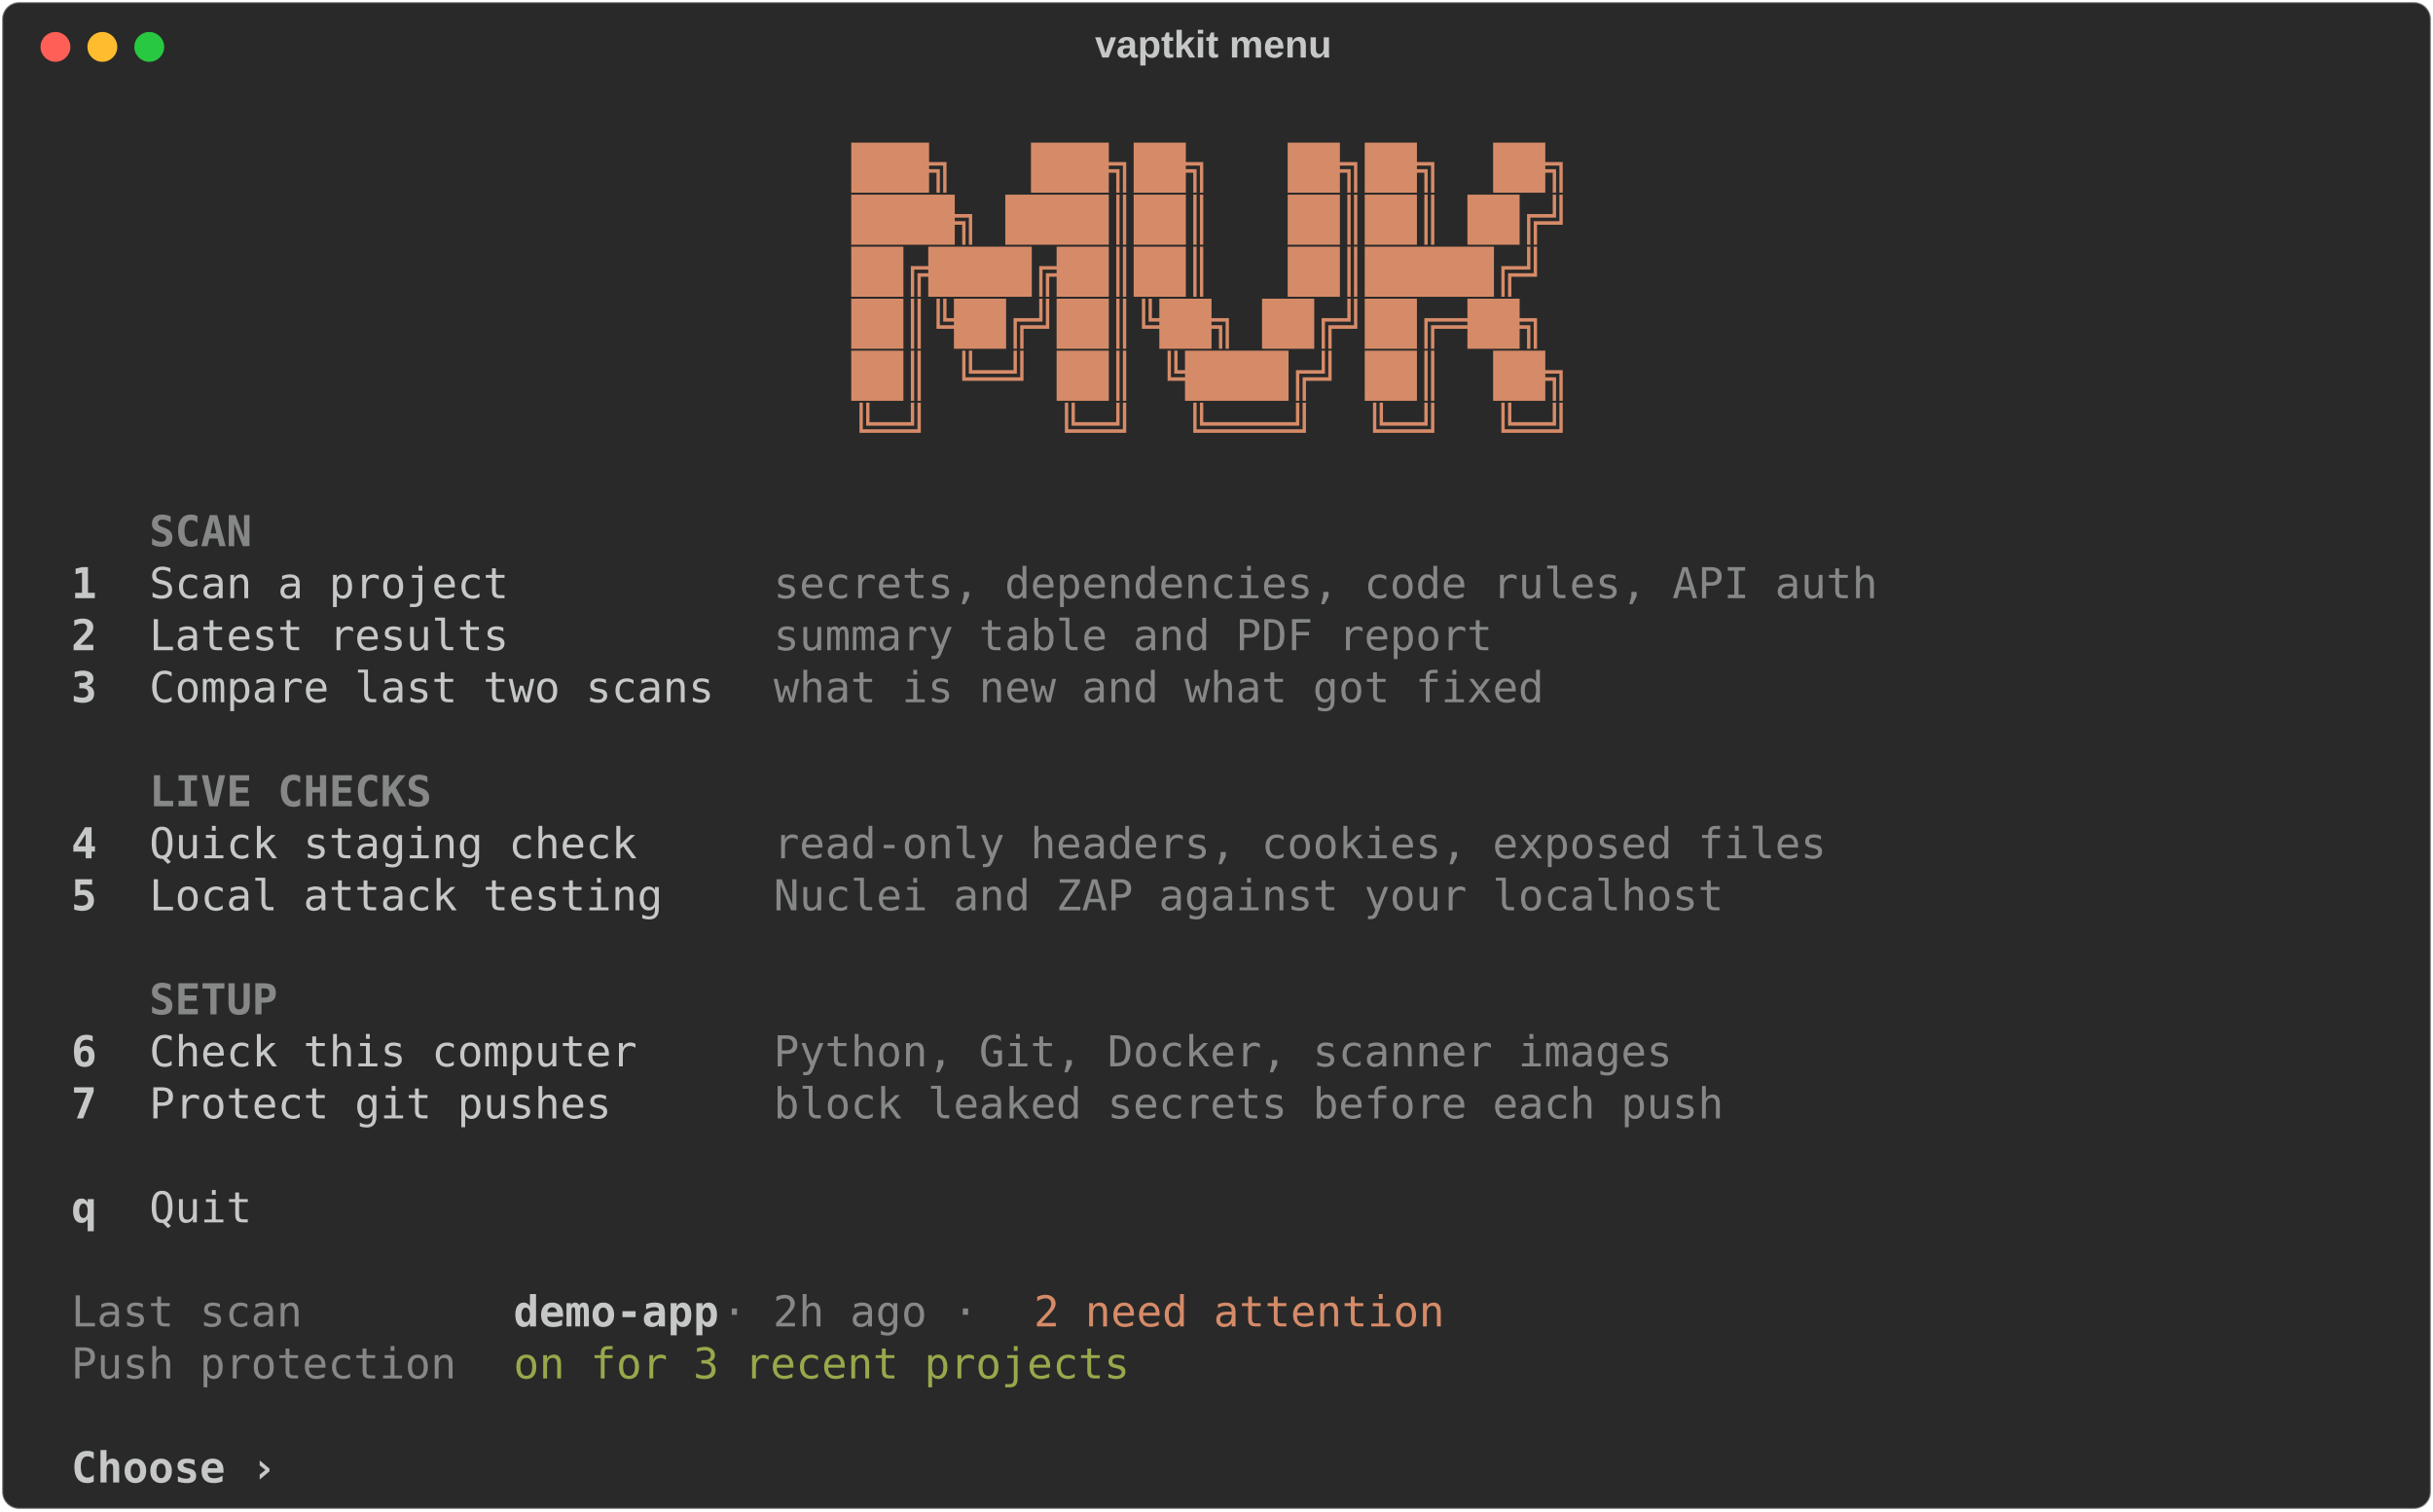
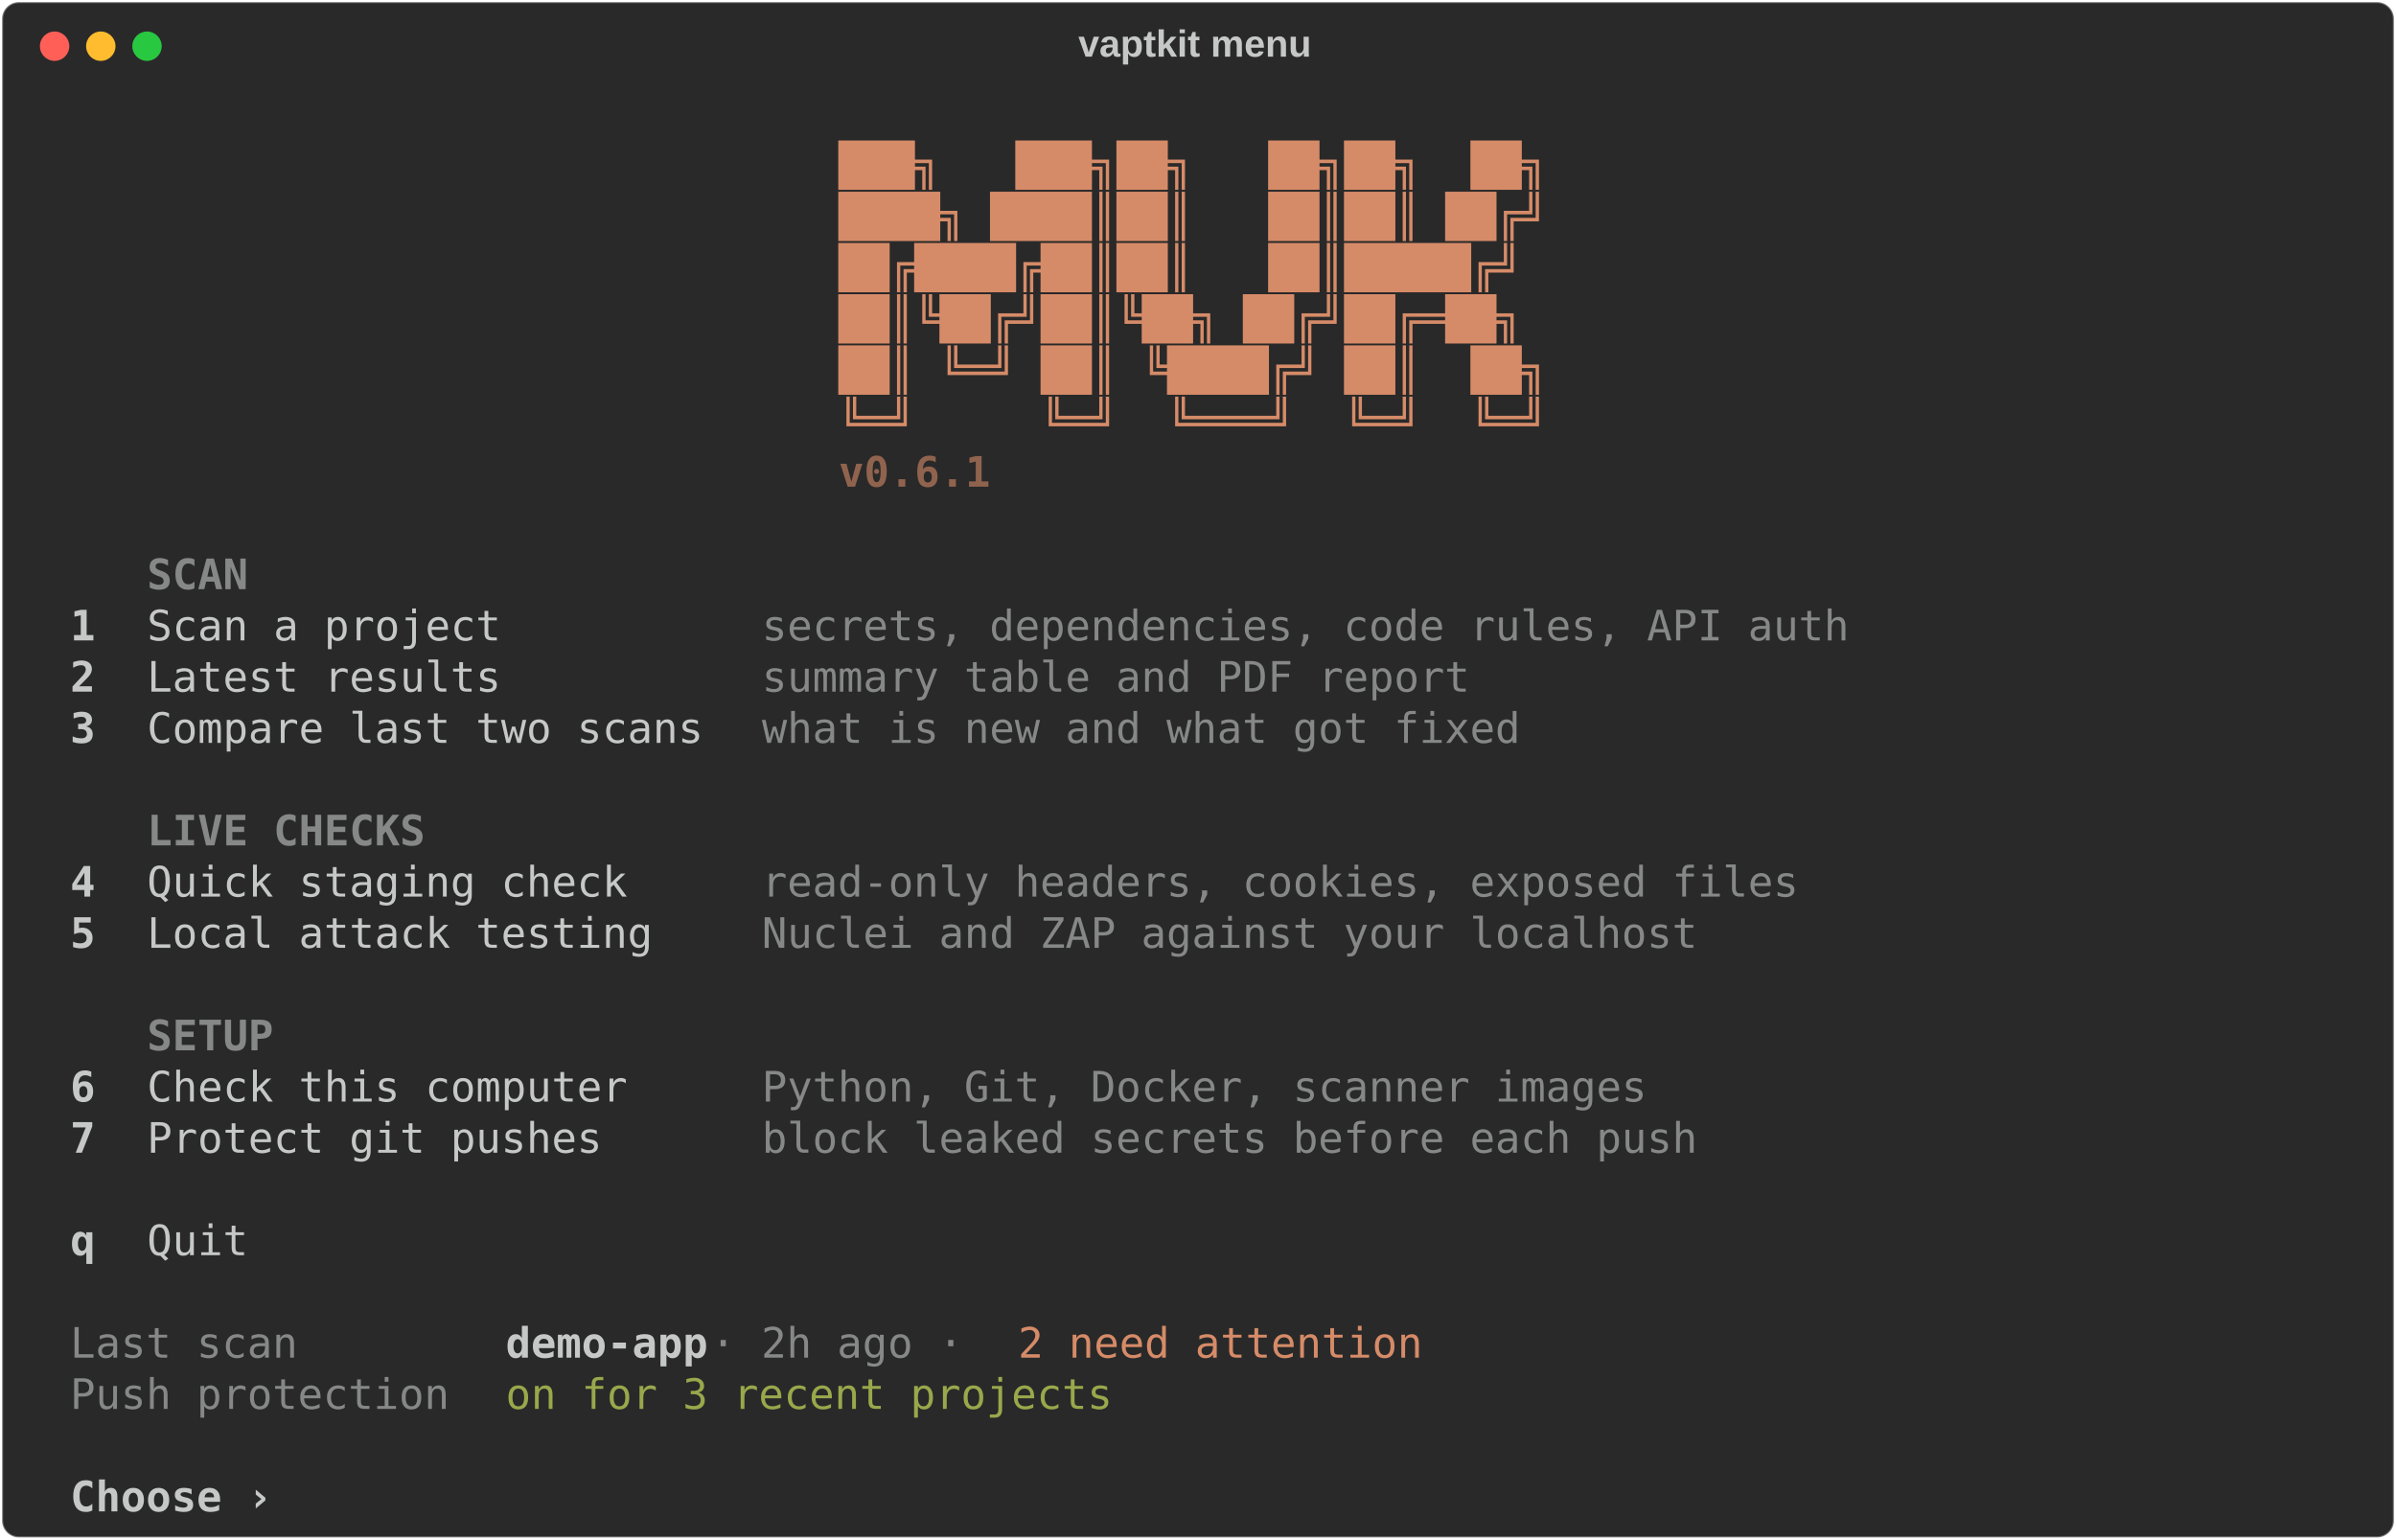
- <svg xmlns="http://www.w3.org/2000/svg" class="rich-terminal" viewBox="0 0 1141 708.8">
+ <svg xmlns="http://www.w3.org/2000/svg" class="rich-terminal" viewBox="0 0 1141 733.2">
  <style>

    @font-face {
        font-family: "Fira Code";
        src: local("FiraCode-Regular"),
                url("https://cdnjs.cloudflare.com/ajax/libs/firacode/6.2.0/woff2/FiraCode-Regular.woff2") format("woff2"),
                url("https://cdnjs.cloudflare.com/ajax/libs/firacode/6.2.0/woff/FiraCode-Regular.woff") format("woff");
        font-style: normal;
        font-weight: 400;
    }
    @font-face {
        font-family: "Fira Code";
        src: local("FiraCode-Bold"),
                url("https://cdnjs.cloudflare.com/ajax/libs/firacode/6.2.0/woff2/FiraCode-Bold.woff2") format("woff2"),
                url("https://cdnjs.cloudflare.com/ajax/libs/firacode/6.2.0/woff/FiraCode-Bold.woff") format("woff");
        font-style: bold;
        font-weight: 700;
    }

-     .terminal-238693739-matrix {
+     .terminal-3637211239-matrix {
        font-family: Fira Code, monospace;
        font-size: 20px;
        line-height: 24.4px;
        font-variant-east-asian: full-width;
    }

-     .terminal-238693739-title {
+     .terminal-3637211239-title {
        font-size: 18px;
        font-weight: bold;
        font-family: arial;
    }

-     .terminal-238693739-r1 { fill: #c5c8c6 }
- .terminal-238693739-r2 { fill: #d68b68;font-weight: bold }
- .terminal-238693739-r3 { fill: #868887;font-weight: bold }
- .terminal-238693739-r4 { fill: #868887 }
- .terminal-238693739-r5 { fill: #c5c8c6;font-weight: bold }
- .terminal-238693739-r6 { fill: #d68b68 }
- .terminal-238693739-r7 { fill: #98a84b }
+     .terminal-3637211239-r1 { fill: #c5c8c6 }
+ .terminal-3637211239-r2 { fill: #d68b68;font-weight: bold }
+ .terminal-3637211239-r3 { fill: #90634e;font-weight: bold }
+ .terminal-3637211239-r4 { fill: #868887;font-weight: bold }
+ .terminal-3637211239-r5 { fill: #868887 }
+ .terminal-3637211239-r6 { fill: #c5c8c6;font-weight: bold }
+ .terminal-3637211239-r7 { fill: #d68b68 }
+ .terminal-3637211239-r8 { fill: #98a84b }
    </style>
  <defs>
-     <clipPath id="terminal-238693739-clip-terminal">
-       <rect x="0" y="0" width="1121.4" height="657.8" />
-     </clipPath>
-     <clipPath id="terminal-238693739-line-0">
+     <clipPath id="terminal-3637211239-clip-terminal">
+       <rect x="0" y="0" width="1121.4" height="682.2" />
+     </clipPath>
+     <clipPath id="terminal-3637211239-line-0">
      <rect x="0" y="1.5" width="1122.4" height="24.65" />
    </clipPath>
-     <clipPath id="terminal-238693739-line-1">
+     <clipPath id="terminal-3637211239-line-1">
      <rect x="0" y="25.9" width="1122.4" height="24.65" />
    </clipPath>
-     <clipPath id="terminal-238693739-line-2">
+     <clipPath id="terminal-3637211239-line-2">
      <rect x="0" y="50.3" width="1122.4" height="24.65" />
    </clipPath>
-     <clipPath id="terminal-238693739-line-3">
+     <clipPath id="terminal-3637211239-line-3">
      <rect x="0" y="74.7" width="1122.4" height="24.65" />
    </clipPath>
-     <clipPath id="terminal-238693739-line-4">
+     <clipPath id="terminal-3637211239-line-4">
      <rect x="0" y="99.1" width="1122.4" height="24.65" />
    </clipPath>
-     <clipPath id="terminal-238693739-line-5">
+     <clipPath id="terminal-3637211239-line-5">
      <rect x="0" y="123.5" width="1122.4" height="24.65" />
    </clipPath>
-     <clipPath id="terminal-238693739-line-6">
+     <clipPath id="terminal-3637211239-line-6">
      <rect x="0" y="147.9" width="1122.4" height="24.65" />
    </clipPath>
-     <clipPath id="terminal-238693739-line-7">
+     <clipPath id="terminal-3637211239-line-7">
      <rect x="0" y="172.3" width="1122.4" height="24.65" />
    </clipPath>
-     <clipPath id="terminal-238693739-line-8">
+     <clipPath id="terminal-3637211239-line-8">
      <rect x="0" y="196.7" width="1122.4" height="24.65" />
    </clipPath>
-     <clipPath id="terminal-238693739-line-9">
+     <clipPath id="terminal-3637211239-line-9">
      <rect x="0" y="221.1" width="1122.4" height="24.65" />
    </clipPath>
-     <clipPath id="terminal-238693739-line-10">
+     <clipPath id="terminal-3637211239-line-10">
      <rect x="0" y="245.5" width="1122.4" height="24.65" />
    </clipPath>
-     <clipPath id="terminal-238693739-line-11">
+     <clipPath id="terminal-3637211239-line-11">
      <rect x="0" y="269.9" width="1122.4" height="24.65" />
    </clipPath>
-     <clipPath id="terminal-238693739-line-12">
+     <clipPath id="terminal-3637211239-line-12">
      <rect x="0" y="294.3" width="1122.4" height="24.65" />
    </clipPath>
-     <clipPath id="terminal-238693739-line-13">
+     <clipPath id="terminal-3637211239-line-13">
      <rect x="0" y="318.7" width="1122.4" height="24.65" />
    </clipPath>
-     <clipPath id="terminal-238693739-line-14">
+     <clipPath id="terminal-3637211239-line-14">
      <rect x="0" y="343.1" width="1122.4" height="24.65" />
    </clipPath>
-     <clipPath id="terminal-238693739-line-15">
+     <clipPath id="terminal-3637211239-line-15">
      <rect x="0" y="367.5" width="1122.4" height="24.65" />
    </clipPath>
-     <clipPath id="terminal-238693739-line-16">
+     <clipPath id="terminal-3637211239-line-16">
      <rect x="0" y="391.9" width="1122.4" height="24.65" />
    </clipPath>
-     <clipPath id="terminal-238693739-line-17">
+     <clipPath id="terminal-3637211239-line-17">
      <rect x="0" y="416.3" width="1122.4" height="24.65" />
    </clipPath>
-     <clipPath id="terminal-238693739-line-18">
+     <clipPath id="terminal-3637211239-line-18">
      <rect x="0" y="440.7" width="1122.4" height="24.65" />
    </clipPath>
-     <clipPath id="terminal-238693739-line-19">
+     <clipPath id="terminal-3637211239-line-19">
      <rect x="0" y="465.1" width="1122.4" height="24.65" />
    </clipPath>
-     <clipPath id="terminal-238693739-line-20">
+     <clipPath id="terminal-3637211239-line-20">
      <rect x="0" y="489.5" width="1122.4" height="24.65" />
    </clipPath>
-     <clipPath id="terminal-238693739-line-21">
+     <clipPath id="terminal-3637211239-line-21">
      <rect x="0" y="513.9" width="1122.4" height="24.65" />
    </clipPath>
-     <clipPath id="terminal-238693739-line-22">
+     <clipPath id="terminal-3637211239-line-22">
      <rect x="0" y="538.3" width="1122.4" height="24.65" />
    </clipPath>
-     <clipPath id="terminal-238693739-line-23">
+     <clipPath id="terminal-3637211239-line-23">
      <rect x="0" y="562.7" width="1122.4" height="24.65" />
    </clipPath>
-     <clipPath id="terminal-238693739-line-24">
+     <clipPath id="terminal-3637211239-line-24">
      <rect x="0" y="587.1" width="1122.4" height="24.65" />
    </clipPath>
-     <clipPath id="terminal-238693739-line-25">
+     <clipPath id="terminal-3637211239-line-25">
      <rect x="0" y="611.5" width="1122.4" height="24.65" />
    </clipPath>
+     <clipPath id="terminal-3637211239-line-26">
+       <rect x="0" y="635.9" width="1122.4" height="24.65" />
+     </clipPath>
  </defs>
-   <rect fill="#292929" stroke="rgba(255,255,255,0.35)" stroke-width="1" x="1" y="1" width="1139" height="706.8" rx="8" />
-   <text class="terminal-238693739-title" fill="#c5c8c6" text-anchor="middle" x="569" y="27">vaptkit menu</text>
+   <rect fill="#292929" stroke="rgba(255,255,255,0.35)" stroke-width="1" x="1" y="1" width="1139" height="731.2" rx="8" />
+   <text class="terminal-3637211239-title" fill="#c5c8c6" text-anchor="middle" x="569" y="27">vaptkit menu</text>
  <g transform="translate(26,22)">
    <circle cx="0" cy="0" r="7" fill="#ff5f57" />
    <circle cx="22" cy="0" r="7" fill="#febc2e" />
    <circle cx="44" cy="0" r="7" fill="#28c840" />
  </g>
-   <g transform="translate(9, 41)" clip-path="url(#terminal-238693739-clip-terminal)">
-     <g class="terminal-238693739-matrix">
-       <text class="terminal-238693739-r1" x="1122.4" y="20" textLength="12.2" clip-path="url(#terminal-238693739-line-0)">
- </text>
-       <text class="terminal-238693739-r2" x="390.4" y="44.4" textLength="341.6" clip-path="url(#terminal-238693739-line-1)">███╗   ███╗██╗   ██╗██╗  ██╗</text>
-       <text class="terminal-238693739-r1" x="1122.4" y="44.4" textLength="12.2" clip-path="url(#terminal-238693739-line-1)">
- </text>
-       <text class="terminal-238693739-r2" x="390.4" y="68.8" textLength="341.6" clip-path="url(#terminal-238693739-line-2)">████╗ ████║██║   ██║██║ ██╔╝</text>
-       <text class="terminal-238693739-r1" x="1122.4" y="68.8" textLength="12.2" clip-path="url(#terminal-238693739-line-2)">
- </text>
-       <text class="terminal-238693739-r2" x="390.4" y="93.2" textLength="329.4" clip-path="url(#terminal-238693739-line-3)">██╔████╔██║██║   ██║█████╔╝</text>
-       <text class="terminal-238693739-r1" x="1122.4" y="93.2" textLength="12.2" clip-path="url(#terminal-238693739-line-3)">
- </text>
-       <text class="terminal-238693739-r2" x="390.4" y="117.6" textLength="329.4" clip-path="url(#terminal-238693739-line-4)">██║╚██╔╝██║╚██╗ ██╔╝██╔═██╗</text>
-       <text class="terminal-238693739-r1" x="1122.4" y="117.6" textLength="12.2" clip-path="url(#terminal-238693739-line-4)">
- </text>
-       <text class="terminal-238693739-r2" x="390.4" y="142" textLength="341.6" clip-path="url(#terminal-238693739-line-5)">██║ ╚═╝ ██║ ╚████╔╝ ██║  ██╗</text>
-       <text class="terminal-238693739-r1" x="1122.4" y="142" textLength="12.2" clip-path="url(#terminal-238693739-line-5)">
- </text>
-       <text class="terminal-238693739-r2" x="390.4" y="166.4" textLength="341.6" clip-path="url(#terminal-238693739-line-6)">╚═╝     ╚═╝  ╚═══╝  ╚═╝  ╚═╝</text>
-       <text class="terminal-238693739-r1" x="1122.4" y="166.4" textLength="12.2" clip-path="url(#terminal-238693739-line-6)">
- </text>
-       <text class="terminal-238693739-r1" x="1122.4" y="190.8" textLength="12.2" clip-path="url(#terminal-238693739-line-7)">
- </text>
-       <text class="terminal-238693739-r3" x="61" y="215.2" textLength="268.4" clip-path="url(#terminal-238693739-line-8)">SCAN                  </text>
-       <text class="terminal-238693739-r1" x="1122.4" y="215.2" textLength="12.2" clip-path="url(#terminal-238693739-line-8)">
- </text>
-       <text class="terminal-238693739-r5" x="24.4" y="239.6" textLength="12.2" clip-path="url(#terminal-238693739-line-9)">1</text>
-       <text class="terminal-238693739-r1" x="61" y="239.6" textLength="268.4" clip-path="url(#terminal-238693739-line-9)">Scan a project        </text>
-       <text class="terminal-238693739-r4" x="353.8" y="239.6" textLength="524.6" clip-path="url(#terminal-238693739-line-9)">secrets, dependencies, code rules, API auth</text>
-       <text class="terminal-238693739-r1" x="1122.4" y="239.6" textLength="12.2" clip-path="url(#terminal-238693739-line-9)">
- </text>
-       <text class="terminal-238693739-r5" x="24.4" y="264" textLength="12.2" clip-path="url(#terminal-238693739-line-10)">2</text>
-       <text class="terminal-238693739-r1" x="61" y="264" textLength="268.4" clip-path="url(#terminal-238693739-line-10)">Latest results        </text>
-       <text class="terminal-238693739-r4" x="353.8" y="264" textLength="524.6" clip-path="url(#terminal-238693739-line-10)">summary table and PDF report               </text>
-       <text class="terminal-238693739-r1" x="1122.4" y="264" textLength="12.2" clip-path="url(#terminal-238693739-line-10)">
- </text>
-       <text class="terminal-238693739-r5" x="24.4" y="288.4" textLength="12.2" clip-path="url(#terminal-238693739-line-11)">3</text>
-       <text class="terminal-238693739-r1" x="61" y="288.4" textLength="268.4" clip-path="url(#terminal-238693739-line-11)">Compare last two scans</text>
-       <text class="terminal-238693739-r4" x="353.8" y="288.4" textLength="524.6" clip-path="url(#terminal-238693739-line-11)">what is new and what got fixed             </text>
-       <text class="terminal-238693739-r1" x="1122.4" y="288.4" textLength="12.2" clip-path="url(#terminal-238693739-line-11)">
- </text>
-       <text class="terminal-238693739-r1" x="1122.4" y="312.8" textLength="12.2" clip-path="url(#terminal-238693739-line-12)">
- </text>
-       <text class="terminal-238693739-r3" x="61" y="337.2" textLength="268.4" clip-path="url(#terminal-238693739-line-13)">LIVE CHECKS           </text>
-       <text class="terminal-238693739-r1" x="1122.4" y="337.2" textLength="12.2" clip-path="url(#terminal-238693739-line-13)">
- </text>
-       <text class="terminal-238693739-r5" x="24.4" y="361.6" textLength="12.2" clip-path="url(#terminal-238693739-line-14)">4</text>
-       <text class="terminal-238693739-r1" x="61" y="361.6" textLength="268.4" clip-path="url(#terminal-238693739-line-14)">Quick staging check   </text>
-       <text class="terminal-238693739-r4" x="353.8" y="361.6" textLength="524.6" clip-path="url(#terminal-238693739-line-14)">read-only headers, cookies, exposed files  </text>
-       <text class="terminal-238693739-r1" x="1122.4" y="361.6" textLength="12.2" clip-path="url(#terminal-238693739-line-14)">
- </text>
-       <text class="terminal-238693739-r5" x="24.4" y="386" textLength="12.2" clip-path="url(#terminal-238693739-line-15)">5</text>
-       <text class="terminal-238693739-r1" x="61" y="386" textLength="268.4" clip-path="url(#terminal-238693739-line-15)">Local attack testing  </text>
-       <text class="terminal-238693739-r4" x="353.8" y="386" textLength="524.6" clip-path="url(#terminal-238693739-line-15)">Nuclei and ZAP against your localhost      </text>
-       <text class="terminal-238693739-r1" x="1122.4" y="386" textLength="12.2" clip-path="url(#terminal-238693739-line-15)">
- </text>
-       <text class="terminal-238693739-r1" x="1122.4" y="410.4" textLength="12.2" clip-path="url(#terminal-238693739-line-16)">
- </text>
-       <text class="terminal-238693739-r3" x="61" y="434.8" textLength="268.4" clip-path="url(#terminal-238693739-line-17)">SETUP                 </text>
-       <text class="terminal-238693739-r1" x="1122.4" y="434.8" textLength="12.2" clip-path="url(#terminal-238693739-line-17)">
- </text>
-       <text class="terminal-238693739-r5" x="24.4" y="459.2" textLength="12.2" clip-path="url(#terminal-238693739-line-18)">6</text>
-       <text class="terminal-238693739-r1" x="61" y="459.2" textLength="268.4" clip-path="url(#terminal-238693739-line-18)">Check this computer   </text>
-       <text class="terminal-238693739-r4" x="353.8" y="459.2" textLength="524.6" clip-path="url(#terminal-238693739-line-18)">Python, Git, Docker, scanner images        </text>
-       <text class="terminal-238693739-r1" x="1122.4" y="459.2" textLength="12.2" clip-path="url(#terminal-238693739-line-18)">
- </text>
-       <text class="terminal-238693739-r5" x="24.4" y="483.6" textLength="12.2" clip-path="url(#terminal-238693739-line-19)">7</text>
-       <text class="terminal-238693739-r1" x="61" y="483.6" textLength="268.4" clip-path="url(#terminal-238693739-line-19)">Protect git pushes    </text>
-       <text class="terminal-238693739-r4" x="353.8" y="483.6" textLength="524.6" clip-path="url(#terminal-238693739-line-19)">block leaked secrets before each push      </text>
-       <text class="terminal-238693739-r1" x="1122.4" y="483.6" textLength="12.2" clip-path="url(#terminal-238693739-line-19)">
- </text>
-       <text class="terminal-238693739-r1" x="1122.4" y="508" textLength="12.2" clip-path="url(#terminal-238693739-line-20)">
- </text>
-       <text class="terminal-238693739-r5" x="24.4" y="532.4" textLength="12.2" clip-path="url(#terminal-238693739-line-21)">q</text>
-       <text class="terminal-238693739-r1" x="61" y="532.4" textLength="268.4" clip-path="url(#terminal-238693739-line-21)">Quit                  </text>
-       <text class="terminal-238693739-r1" x="1122.4" y="532.4" textLength="12.2" clip-path="url(#terminal-238693739-line-21)">
- </text>
-       <text class="terminal-238693739-r1" x="1122.4" y="556.8" textLength="12.2" clip-path="url(#terminal-238693739-line-22)">
- </text>
-       <text class="terminal-238693739-r4" x="24.4" y="581.2" textLength="207.4" clip-path="url(#terminal-238693739-line-23)">Last scan        </text>
-       <text class="terminal-238693739-r5" x="231.8" y="581.2" textLength="97.6" clip-path="url(#terminal-238693739-line-23)">demo-app</text>
-       <text class="terminal-238693739-r4" x="329.4" y="581.2" textLength="146.4" clip-path="url(#terminal-238693739-line-23)"> · 2h ago · </text>
-       <text class="terminal-238693739-r6" x="475.8" y="581.2" textLength="195.2" clip-path="url(#terminal-238693739-line-23)">2 need attention</text>
-       <text class="terminal-238693739-r1" x="1122.4" y="581.2" textLength="12.2" clip-path="url(#terminal-238693739-line-23)">
- </text>
-       <text class="terminal-238693739-r4" x="24.4" y="605.6" textLength="207.4" clip-path="url(#terminal-238693739-line-24)">Push protection  </text>
-       <text class="terminal-238693739-r7" x="231.8" y="605.6" textLength="292.8" clip-path="url(#terminal-238693739-line-24)">on for 3 recent projects</text>
-       <text class="terminal-238693739-r1" x="1122.4" y="605.6" textLength="12.2" clip-path="url(#terminal-238693739-line-24)">
- </text>
-       <text class="terminal-238693739-r1" x="1122.4" y="630" textLength="12.2" clip-path="url(#terminal-238693739-line-25)">
- </text>
-       <text class="terminal-238693739-r5" x="24.4" y="654.4" textLength="109.8" clip-path="url(#terminal-238693739-line-26)">Choose › </text>
-       <text class="terminal-238693739-r1" x="1122.4" y="654.4" textLength="12.2" clip-path="url(#terminal-238693739-line-26)">
+   <g transform="translate(9, 41)" clip-path="url(#terminal-3637211239-clip-terminal)">
+     <g class="terminal-3637211239-matrix">
+       <text class="terminal-3637211239-r1" x="1122.4" y="20" textLength="12.2" clip-path="url(#terminal-3637211239-line-0)">
+ </text>
+       <text class="terminal-3637211239-r2" x="390.4" y="44.4" textLength="341.6" clip-path="url(#terminal-3637211239-line-1)">███╗   ███╗██╗   ██╗██╗  ██╗</text>
+       <text class="terminal-3637211239-r1" x="1122.4" y="44.4" textLength="12.2" clip-path="url(#terminal-3637211239-line-1)">
+ </text>
+       <text class="terminal-3637211239-r2" x="390.4" y="68.8" textLength="341.6" clip-path="url(#terminal-3637211239-line-2)">████╗ ████║██║   ██║██║ ██╔╝</text>
+       <text class="terminal-3637211239-r1" x="1122.4" y="68.8" textLength="12.2" clip-path="url(#terminal-3637211239-line-2)">
+ </text>
+       <text class="terminal-3637211239-r2" x="390.4" y="93.2" textLength="329.4" clip-path="url(#terminal-3637211239-line-3)">██╔████╔██║██║   ██║█████╔╝</text>
+       <text class="terminal-3637211239-r1" x="1122.4" y="93.2" textLength="12.2" clip-path="url(#terminal-3637211239-line-3)">
+ </text>
+       <text class="terminal-3637211239-r2" x="390.4" y="117.6" textLength="329.4" clip-path="url(#terminal-3637211239-line-4)">██║╚██╔╝██║╚██╗ ██╔╝██╔═██╗</text>
+       <text class="terminal-3637211239-r1" x="1122.4" y="117.6" textLength="12.2" clip-path="url(#terminal-3637211239-line-4)">
+ </text>
+       <text class="terminal-3637211239-r2" x="390.4" y="142" textLength="341.6" clip-path="url(#terminal-3637211239-line-5)">██║ ╚═╝ ██║ ╚████╔╝ ██║  ██╗</text>
+       <text class="terminal-3637211239-r1" x="1122.4" y="142" textLength="12.2" clip-path="url(#terminal-3637211239-line-5)">
+ </text>
+       <text class="terminal-3637211239-r2" x="390.4" y="166.4" textLength="341.6" clip-path="url(#terminal-3637211239-line-6)">╚═╝     ╚═╝  ╚═══╝  ╚═╝  ╚═╝</text>
+       <text class="terminal-3637211239-r1" x="1122.4" y="166.4" textLength="12.2" clip-path="url(#terminal-3637211239-line-6)">
+ </text>
+       <text class="terminal-3637211239-r3" x="390.4" y="190.8" textLength="341.6" clip-path="url(#terminal-3637211239-line-7)">                      v0.6.1</text>
+       <text class="terminal-3637211239-r1" x="1122.4" y="190.8" textLength="12.2" clip-path="url(#terminal-3637211239-line-7)">
+ </text>
+       <text class="terminal-3637211239-r1" x="1122.4" y="215.2" textLength="12.2" clip-path="url(#terminal-3637211239-line-8)">
+ </text>
+       <text class="terminal-3637211239-r4" x="61" y="239.6" textLength="268.4" clip-path="url(#terminal-3637211239-line-9)">SCAN                  </text>
+       <text class="terminal-3637211239-r1" x="1122.4" y="239.6" textLength="12.2" clip-path="url(#terminal-3637211239-line-9)">
+ </text>
+       <text class="terminal-3637211239-r6" x="24.4" y="264" textLength="12.2" clip-path="url(#terminal-3637211239-line-10)">1</text>
+       <text class="terminal-3637211239-r1" x="61" y="264" textLength="268.4" clip-path="url(#terminal-3637211239-line-10)">Scan a project        </text>
+       <text class="terminal-3637211239-r5" x="353.8" y="264" textLength="524.6" clip-path="url(#terminal-3637211239-line-10)">secrets, dependencies, code rules, API auth</text>
+       <text class="terminal-3637211239-r1" x="1122.4" y="264" textLength="12.2" clip-path="url(#terminal-3637211239-line-10)">
+ </text>
+       <text class="terminal-3637211239-r6" x="24.4" y="288.4" textLength="12.2" clip-path="url(#terminal-3637211239-line-11)">2</text>
+       <text class="terminal-3637211239-r1" x="61" y="288.4" textLength="268.4" clip-path="url(#terminal-3637211239-line-11)">Latest results        </text>
+       <text class="terminal-3637211239-r5" x="353.8" y="288.4" textLength="524.6" clip-path="url(#terminal-3637211239-line-11)">summary table and PDF report               </text>
+       <text class="terminal-3637211239-r1" x="1122.4" y="288.4" textLength="12.2" clip-path="url(#terminal-3637211239-line-11)">
+ </text>
+       <text class="terminal-3637211239-r6" x="24.4" y="312.8" textLength="12.2" clip-path="url(#terminal-3637211239-line-12)">3</text>
+       <text class="terminal-3637211239-r1" x="61" y="312.8" textLength="268.4" clip-path="url(#terminal-3637211239-line-12)">Compare last two scans</text>
+       <text class="terminal-3637211239-r5" x="353.8" y="312.8" textLength="524.6" clip-path="url(#terminal-3637211239-line-12)">what is new and what got fixed             </text>
+       <text class="terminal-3637211239-r1" x="1122.4" y="312.8" textLength="12.2" clip-path="url(#terminal-3637211239-line-12)">
+ </text>
+       <text class="terminal-3637211239-r1" x="1122.4" y="337.2" textLength="12.2" clip-path="url(#terminal-3637211239-line-13)">
+ </text>
+       <text class="terminal-3637211239-r4" x="61" y="361.6" textLength="268.4" clip-path="url(#terminal-3637211239-line-14)">LIVE CHECKS           </text>
+       <text class="terminal-3637211239-r1" x="1122.4" y="361.6" textLength="12.2" clip-path="url(#terminal-3637211239-line-14)">
+ </text>
+       <text class="terminal-3637211239-r6" x="24.4" y="386" textLength="12.2" clip-path="url(#terminal-3637211239-line-15)">4</text>
+       <text class="terminal-3637211239-r1" x="61" y="386" textLength="268.4" clip-path="url(#terminal-3637211239-line-15)">Quick staging check   </text>
+       <text class="terminal-3637211239-r5" x="353.8" y="386" textLength="524.6" clip-path="url(#terminal-3637211239-line-15)">read-only headers, cookies, exposed files  </text>
+       <text class="terminal-3637211239-r1" x="1122.4" y="386" textLength="12.2" clip-path="url(#terminal-3637211239-line-15)">
+ </text>
+       <text class="terminal-3637211239-r6" x="24.4" y="410.4" textLength="12.2" clip-path="url(#terminal-3637211239-line-16)">5</text>
+       <text class="terminal-3637211239-r1" x="61" y="410.4" textLength="268.4" clip-path="url(#terminal-3637211239-line-16)">Local attack testing  </text>
+       <text class="terminal-3637211239-r5" x="353.8" y="410.4" textLength="524.6" clip-path="url(#terminal-3637211239-line-16)">Nuclei and ZAP against your localhost      </text>
+       <text class="terminal-3637211239-r1" x="1122.4" y="410.4" textLength="12.2" clip-path="url(#terminal-3637211239-line-16)">
+ </text>
+       <text class="terminal-3637211239-r1" x="1122.4" y="434.8" textLength="12.2" clip-path="url(#terminal-3637211239-line-17)">
+ </text>
+       <text class="terminal-3637211239-r4" x="61" y="459.2" textLength="268.4" clip-path="url(#terminal-3637211239-line-18)">SETUP                 </text>
+       <text class="terminal-3637211239-r1" x="1122.4" y="459.2" textLength="12.2" clip-path="url(#terminal-3637211239-line-18)">
+ </text>
+       <text class="terminal-3637211239-r6" x="24.4" y="483.6" textLength="12.2" clip-path="url(#terminal-3637211239-line-19)">6</text>
+       <text class="terminal-3637211239-r1" x="61" y="483.6" textLength="268.4" clip-path="url(#terminal-3637211239-line-19)">Check this computer   </text>
+       <text class="terminal-3637211239-r5" x="353.8" y="483.6" textLength="524.6" clip-path="url(#terminal-3637211239-line-19)">Python, Git, Docker, scanner images        </text>
+       <text class="terminal-3637211239-r1" x="1122.4" y="483.6" textLength="12.2" clip-path="url(#terminal-3637211239-line-19)">
+ </text>
+       <text class="terminal-3637211239-r6" x="24.4" y="508" textLength="12.2" clip-path="url(#terminal-3637211239-line-20)">7</text>
+       <text class="terminal-3637211239-r1" x="61" y="508" textLength="268.4" clip-path="url(#terminal-3637211239-line-20)">Protect git pushes    </text>
+       <text class="terminal-3637211239-r5" x="353.8" y="508" textLength="524.6" clip-path="url(#terminal-3637211239-line-20)">block leaked secrets before each push      </text>
+       <text class="terminal-3637211239-r1" x="1122.4" y="508" textLength="12.2" clip-path="url(#terminal-3637211239-line-20)">
+ </text>
+       <text class="terminal-3637211239-r1" x="1122.4" y="532.4" textLength="12.2" clip-path="url(#terminal-3637211239-line-21)">
+ </text>
+       <text class="terminal-3637211239-r6" x="24.4" y="556.8" textLength="12.2" clip-path="url(#terminal-3637211239-line-22)">q</text>
+       <text class="terminal-3637211239-r1" x="61" y="556.8" textLength="268.4" clip-path="url(#terminal-3637211239-line-22)">Quit                  </text>
+       <text class="terminal-3637211239-r1" x="1122.4" y="556.8" textLength="12.2" clip-path="url(#terminal-3637211239-line-22)">
+ </text>
+       <text class="terminal-3637211239-r1" x="1122.4" y="581.2" textLength="12.2" clip-path="url(#terminal-3637211239-line-23)">
+ </text>
+       <text class="terminal-3637211239-r5" x="24.4" y="605.6" textLength="207.4" clip-path="url(#terminal-3637211239-line-24)">Last scan        </text>
+       <text class="terminal-3637211239-r6" x="231.8" y="605.6" textLength="97.6" clip-path="url(#terminal-3637211239-line-24)">demo-app</text>
+       <text class="terminal-3637211239-r5" x="329.4" y="605.6" textLength="146.4" clip-path="url(#terminal-3637211239-line-24)"> · 2h ago · </text>
+       <text class="terminal-3637211239-r7" x="475.8" y="605.6" textLength="195.2" clip-path="url(#terminal-3637211239-line-24)">2 need attention</text>
+       <text class="terminal-3637211239-r1" x="1122.4" y="605.6" textLength="12.2" clip-path="url(#terminal-3637211239-line-24)">
+ </text>
+       <text class="terminal-3637211239-r5" x="24.4" y="630" textLength="207.4" clip-path="url(#terminal-3637211239-line-25)">Push protection  </text>
+       <text class="terminal-3637211239-r8" x="231.8" y="630" textLength="292.8" clip-path="url(#terminal-3637211239-line-25)">on for 3 recent projects</text>
+       <text class="terminal-3637211239-r1" x="1122.4" y="630" textLength="12.2" clip-path="url(#terminal-3637211239-line-25)">
+ </text>
+       <text class="terminal-3637211239-r1" x="1122.4" y="654.4" textLength="12.2" clip-path="url(#terminal-3637211239-line-26)">
+ </text>
+       <text class="terminal-3637211239-r6" x="24.4" y="678.8" textLength="109.8" clip-path="url(#terminal-3637211239-line-27)">Choose › </text>
+       <text class="terminal-3637211239-r1" x="1122.4" y="678.8" textLength="12.2" clip-path="url(#terminal-3637211239-line-27)">
</text>
    </g>
  </g>
</svg>
